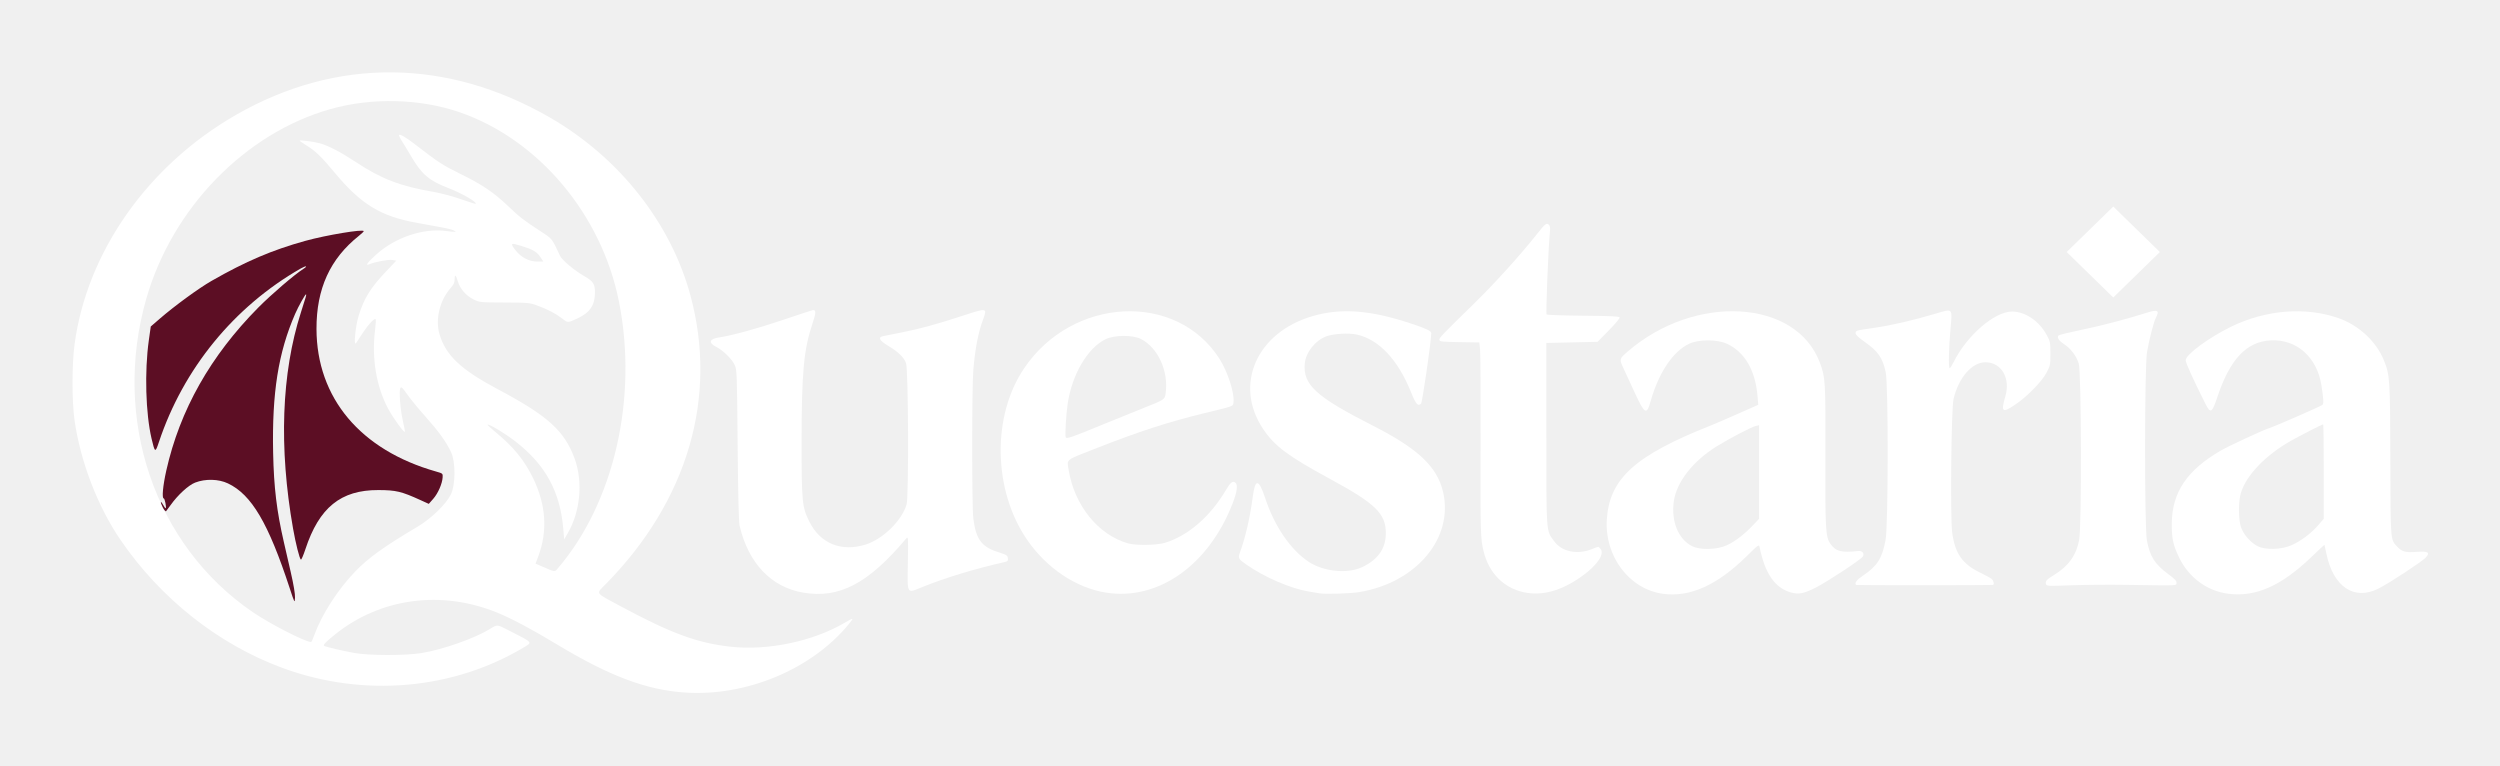
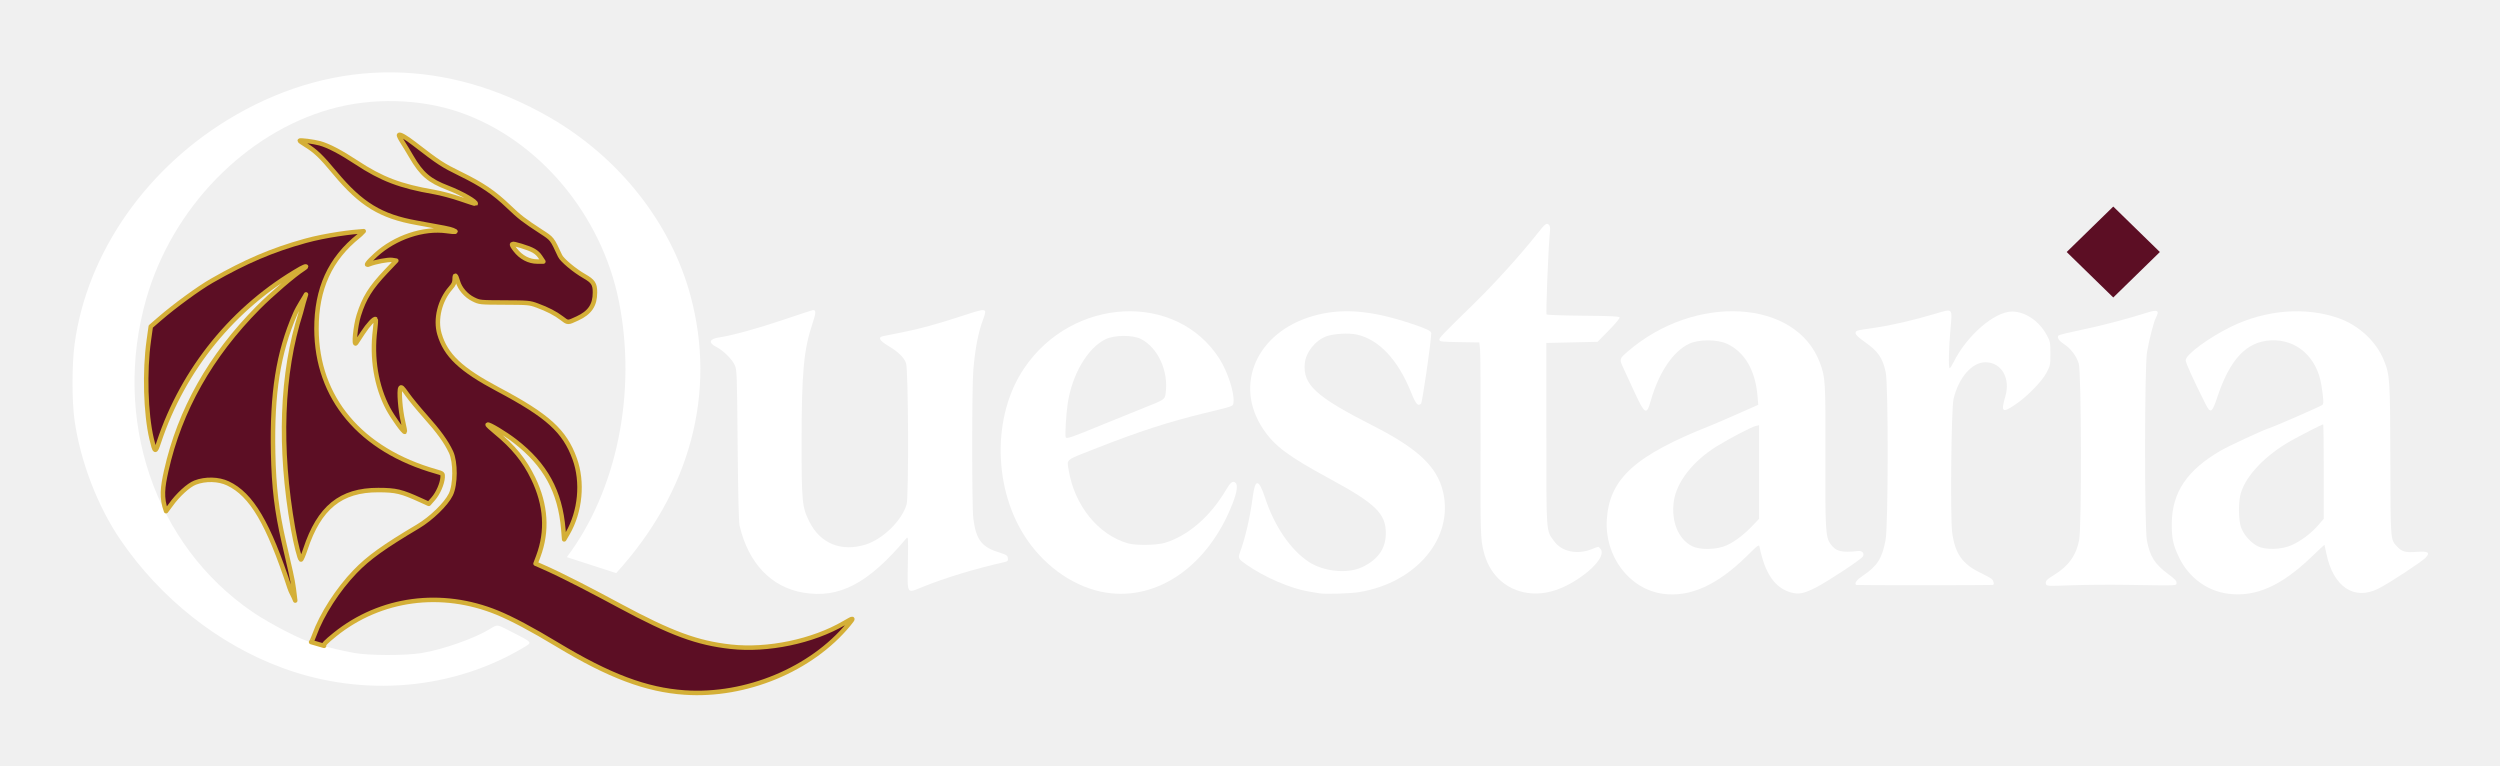
<svg xmlns="http://www.w3.org/2000/svg" width="2227" height="682" viewBox="0 0 2227 682" role="img" aria-labelledby="title desc">
  <g id="questaria-logo" transform="translate(19 -22)">
    <g id="symbol">
-       <path id="dragon-q" fill="#ffffff" d="M591.00,638.90 C556.59,636.55 523.77,624.18 477.00,595.96 C454.88,582.61 436.97,573.08 424.02,567.78 C374.22,547.39 319.96,554.65 279.51,587.12 C271.33,593.69 268.54,596.60 269.71,597.32 C271.21,598.25 286.23,601.79 296.50,603.64 C309.80,606.04 342.05,606.09 356.50,603.75 C375.20,600.71 403.71,590.70 417.15,582.46 C424.19,578.15 423.51,578.11 434.05,583.47 C455.79,594.53 455.33,594.06 448.31,598.28 C384.72,636.58 304.72,643.52 232.63,617.00 C175.75,596.07 124.33,555.47 88.55,503.24 C67.97,473.19 52.60,433.18 47.35,396.00 C44.99,379.32 45.03,346.56 47.43,328.66 C58.47,246.40 112.80,169.25 191.38,124.25 C280.86,73.01 379.40,73.89 470.99,126.76 C532.50,162.26 578.46,220.44 595.99,285.00 C620.64,375.77 593.65,468.03 520.74,542.18 C511.70,551.37 510.53,549.51 533.00,561.60 C578.97,586.31 602.05,594.82 632.12,598.12 C664.89,601.72 705.04,593.33 732.92,577.05 C741.80,571.86 742.06,571.94 736.86,578.25 C703.79,618.38 645.47,642.63 591.00,638.90 Z M260.98,587.75 C267.56,569.48 281.95,547.11 297.40,531.11 C309.29,518.79 322.87,509.04 353.24,491.00 C365.17,483.91 378.45,471.02 382.59,462.50 C386.86,453.70 386.97,433.64 382.79,424.71 C378.51,415.58 371.93,406.45 359.90,392.98 C353.77,386.12 346.47,377.23 343.68,373.23 C339.46,367.19 338.44,366.24 337.66,367.64 C336.26,370.14 337.59,387.19 339.97,397.39 C341.11,402.28 341.87,406.47 341.65,406.69 C340.77,407.56 331.00,394.03 326.71,386.00 C316.15,366.25 311.94,340.72 315.13,315.79 C315.76,310.92 315.98,306.65 315.62,306.29 C314.52,305.19 308.95,311.17 304.11,318.62 C301.58,322.53 298.92,326.58 298.21,327.62 C295.81,331.13 297.63,312.28 300.60,302.86 C305.45,287.46 311.07,278.43 324.88,263.84 L334.03,254.18 330.26,253.57 C326.87,253.03 314.86,255.31 309.75,257.47 C306.04,259.04 308.29,255.90 315.75,249.08 C332.87,233.44 358.25,224.92 378.97,227.84 C387.10,228.99 388.90,228.69 384.39,226.93 C381.44,225.78 377.46,224.98 352.08,220.44 C320.34,214.76 302.63,203.98 279.59,176.33 C266.88,161.07 262.14,156.53 253.18,151.02 C250.33,149.26 248.00,147.62 248.00,147.36 C248.00,146.54 260.34,148.12 265.93,149.66 C273.64,151.79 284.60,157.52 298.50,166.69 C320.91,181.48 337.68,187.87 367.52,193.00 C373.59,194.04 384.37,196.92 391.49,199.40 C398.60,201.88 404.55,203.78 404.71,203.62 C406.24,202.10 392.34,194.08 380.00,189.36 C363.40,183.01 356.57,177.18 347.47,161.59 C344.88,157.14 341.20,151.10 339.30,148.16 C337.41,145.22 336.13,142.54 336.47,142.20 C337.36,141.31 342.65,144.37 350.03,150.07 C371.99,167.02 375.15,169.08 391.12,176.91 C410.61,186.46 420.95,193.47 434.00,205.94 C443.98,215.49 447.54,218.23 463.00,228.31 C473.08,234.88 472.58,234.24 479.90,249.93 C481.67,253.73 492.67,262.95 501.38,267.93 C509.40,272.52 511.00,274.95 511.00,282.51 C511.00,293.83 506.47,300.53 495.33,305.67 C486.49,309.76 487.02,309.77 481.35,305.43 C475.68,301.11 468.83,297.57 459.50,294.14 C452.80,291.67 451.55,291.56 430.41,291.48 C408.37,291.39 408.31,291.39 402.64,288.61 C396.17,285.45 390.66,279.06 388.83,272.60 C387.17,266.78 386.00,265.93 386.00,270.56 C386.00,273.67 385.24,275.38 382.48,278.51 C372.76,289.53 368.64,306.37 372.45,319.49 C377.98,338.50 391.41,351.21 424.50,368.76 C469.07,392.41 483.90,405.83 492.93,430.68 C500.44,451.36 497.97,477.75 486.70,497.09 L483.55,502.50 482.81,493.50 C480.02,459.84 466.91,435.90 439.79,414.95 C431.01,408.16 416.33,399.34 415.38,400.29 C415.11,400.56 418.20,403.49 422.26,406.80 C438.33,419.94 448.19,432.03 456.02,448.21 C467.43,471.79 468.93,495.21 460.47,517.67 L458.05,524.09 462.78,526.14 C475.93,531.83 475.00,531.69 477.90,528.31 C528.12,469.63 549.46,376.38 532.33,290.50 C516.85,212.86 460.53,146.06 390.19,121.90 C355.02,109.82 312.23,108.78 275.50,119.13 C199.51,140.52 134.56,207.28 111.41,287.79 C80.56,395.08 118.59,507.44 206.00,567.18 C221.46,577.75 252.07,593.47 258.12,593.95 C258.45,593.98 259.75,591.19 260.98,587.75 Z M462.33,250.93 C459.27,246.30 455.55,244.14 445.26,241.01 C435.84,238.15 435.32,238.51 440.00,244.64 C445.03,251.23 452.20,255.00 459.71,255.00 L465.03,255.00 462.33,250.93 Z" />
-       <path id="dragon-wing" fill="#5c0e24" d="M239.08,546.00 C220.06,487.97 205.09,462.56 184.02,452.60 C175.67,448.65 163.98,448.36 154.86,451.88 C148.87,454.20 139.34,462.94 132.93,472.00 C131.18,474.48 129.39,476.89 128.95,477.37 C128.52,477.85 127.19,476.34 126.01,474.02 C124.83,471.70 124.08,469.58 124.36,469.31 C124.63,469.04 125.59,470.25 126.50,472.00 C127.41,473.75 128.35,474.98 128.61,474.73 C129.38,473.95 127.80,466.00 126.87,466.00 C125.08,466.00 126.10,454.73 129.10,441.33 C141.17,387.39 168.50,338.95 211.09,295.97 C222.88,284.09 243.15,266.70 251.28,261.51 C255.65,258.72 253.59,258.49 248.80,261.23 C189.40,295.25 144.26,350.53 122.53,415.89 C119.32,425.54 119.00,425.39 116.04,412.85 C110.74,390.31 109.69,352.92 113.57,325.17 L115.30,312.85 123.30,305.92 C136.60,294.41 158.07,278.73 169.50,272.19 C199.92,254.78 223.52,244.71 253.00,236.55 C271.62,231.40 305.00,225.86 305.00,227.93 C305.00,228.33 303.09,230.19 300.75,232.04 C275.02,252.50 262.83,279.23 262.93,315.01 C263.09,376.47 302.06,422.92 369.50,442.05 C375.42,443.73 375.50,443.80 375.30,447.21 C374.97,452.86 371.20,461.49 366.95,466.32 L362.96,470.85 355.73,467.56 C338.51,459.72 333.83,458.60 318.00,458.55 C284.60,458.44 265.27,474.12 253.04,511.26 C251.28,516.62 249.47,520.79 249.03,520.52 C247.84,519.79 244.40,506.14 242.08,493.00 C229.32,420.67 231.71,354.42 249.03,300.40 C253.89,285.23 254.04,284.70 253.60,284.26 C253.07,283.74 246.82,294.91 243.95,301.50 C228.88,336.11 223.19,372.00 224.31,425.50 C224.95,456.14 227.48,477.20 233.88,505.00 C234.95,509.68 237.69,521.60 239.96,531.50 C242.61,543.07 243.98,551.28 243.79,554.50 C243.50,559.48 243.48,559.44 239.08,546.00 Z" />
+       <path id="q-ring" fill="#ffffff" d="M 269.71,597.32 C 271.21,598.25 286.23,601.79 296.5,603.64 C 309.8,606.04 342.05,606.09 356.5,603.75 C 375.2,600.71 403.71,590.7 417.15,582.46 C 424.19,578.15 423.51,578.11 434.05,583.47 C 455.79,594.53 455.33,594.06 448.31,598.28 C 384.72,636.58 304.72,643.52 232.63,617 C 175.75,596.07 124.33,555.47 88.55,503.24 C 67.97,473.19 52.6,433.18 47.35,396 C 44.99,379.32 45.03,346.56 47.43,328.66 C 58.47,246.4 112.8,169.25 191.38,124.25 C 280.86,73.01 379.4,73.89 470.99,126.76 C 532.5,162.26 578.46,220.44 595.99,285 C 619.581,371.871 595.873,460.107 529.881,532.526 L 485.939,518.299 C 530.355,459.373 548.516,371.647 532.33,290.5 C 516.85,212.86 460.53,146.06 390.19,121.9 C 355.02,109.82 312.23,108.78 275.5,119.13 C 199.51,140.52 134.56,207.28 111.41,287.79 C 80.56,395.08 118.59,507.44 206,567.18 C 221.46,577.75 252.07,593.47 258.12,593.95 L 269.71,597.32 Z" />
+       <path id="dragon-body" fill="#5c0e24" fill-rule="evenodd" d="M 260.98,587.75 C 267.56,569.48 281.95,547.11 297.4,531.11 C 309.29,518.79 322.87,509.04 353.24,491 C 365.17,483.91 378.45,471.02 382.59,462.5 C 386.86,453.7 386.97,433.64 382.79,424.71 C 378.51,415.58 371.93,406.45 359.9,392.98 C 353.77,386.12 346.47,377.23 343.68,373.23 C 339.46,367.19 338.44,366.24 337.66,367.64 C 336.26,370.14 337.59,387.19 339.97,397.39 C 341.11,402.28 341.87,406.47 341.65,406.69 C 340.77,407.56 331,394.03 326.71,386 C 316.15,366.25 311.94,340.72 315.13,315.79 C 315.76,310.92 315.98,306.65 315.62,306.29 C 314.52,305.19 308.95,311.17 304.11,318.62 C 301.58,322.53 298.92,326.58 298.21,327.62 C 295.81,331.13 297.63,312.28 300.6,302.86 C 305.45,287.46 311.07,278.43 324.88,263.84 L 334.03,254.18 L 330.26,253.57 C 326.87,253.03 314.86,255.31 309.75,257.47 C 306.04,259.04 308.29,255.9 315.75,249.08 C 332.87,233.44 358.25,224.92 378.97,227.84 C 387.1,228.99 388.9,228.69 384.39,226.93 C 381.44,225.78 377.46,224.98 352.08,220.44 C 320.34,214.76 302.63,203.98 279.59,176.33 C 266.88,161.07 262.14,156.53 253.18,151.02 C 250.33,149.26 248,147.62 248,147.36 C 248,146.54 260.34,148.12 265.93,149.66 C 273.64,151.79 284.6,157.52 298.5,166.69 C 320.91,181.48 337.68,187.87 367.52,193 C 373.59,194.04 384.37,196.92 391.49,199.4 C 398.6,201.88 404.55,203.78 404.71,203.62 C 406.24,202.1 392.34,194.08 380,189.36 C 363.4,183.01 356.57,177.18 347.47,161.59 C 344.88,157.14 341.2,151.1 339.3,148.16 C 337.41,145.22 336.13,142.54 336.47,142.2 C 337.36,141.31 342.65,144.37 350.03,150.07 C 371.99,167.02 375.15,169.08 391.12,176.91 C 410.61,186.46 420.95,193.47 434,205.94 C 443.98,215.49 447.54,218.23 463,228.31 C 473.08,234.88 472.58,234.24 479.9,249.93 C 481.67,253.73 492.67,262.95 501.38,267.93 C 509.4,272.52 511,274.95 511,282.51 C 511,293.83 506.47,300.53 495.33,305.67 C 486.49,309.76 487.02,309.77 481.35,305.43 C 475.68,301.11 468.83,297.57 459.5,294.14 C 452.8,291.67 451.55,291.56 430.41,291.48 C 408.37,291.39 408.31,291.39 402.64,288.61 C 396.17,285.45 390.66,279.06 388.83,272.6 C 387.17,266.78 386,265.93 386,270.56 C 386,273.67 385.24,275.38 382.48,278.51 C 372.76,289.53 368.64,306.37 372.45,319.49 C 377.98,338.5 391.41,351.21 424.5,368.76 C 469.07,392.41 483.9,405.83 492.93,430.68 C 500.44,451.36 497.97,477.75 486.7,497.09 L 483.55,502.5 L 482.81,493.5 C 480.02,459.84 466.91,435.9 439.79,414.95 C 431.01,408.16 416.33,399.34 415.38,400.29 C 415.11,400.56 418.2,403.49 422.26,406.8 C 438.33,419.94 448.19,432.03 456.02,448.21 C 467.43,471.79 468.93,495.21 460.47,517.67 L 458.05,524.09 L 462.78,526.14 C 482.966,534.889 511.86,550.237 533,561.6 C 578.97,586.31 602.05,594.82 632.12,598.12 C 664.89,601.72 705.04,593.33 732.92,577.05 C 741.8,571.86 742.06,571.94 736.86,578.25 C 703.79,618.38 645.47,642.63 591,638.9 C 556.59,636.55 523.77,624.18 477,595.96 C 454.88,582.61 436.97,573.08 424.02,567.78 C 374.22,547.39 319.96,554.65 279.51,587.12 C 271.33,593.69 268.54,596.6 269.71,597.32 L 258.12,593.95 C 258.45,593.98 259.75,591.19 260.98,587.75 Z M 462.33,250.93 C 459.27,246.3 455.55,244.14 445.26,241.01 C 435.84,238.15 435.32,238.51 440.0,244.64 C 445.03,251.23 452.2,255.0 459.71,255.0 L 465.03,255.0 L 462.33,250.93 Z" stroke="#D4AF37" stroke-width="4" stroke-linejoin="round" stroke-linecap="round" />
+       <path id="dragon-wing" fill="#5c0e24" d="M 239.08,546 C 220.06,487.97 205.09,462.56 184.02,452.6 C 175.67,448.65 163.98,448.36 154.86,451.88 C 148.87,454.2 139.34,462.94 132.93,472 C 131.18,474.48 129.39,476.89 128.95,477.37 C 124.6,465.4 125.824,455.968 129.1,441.33 C 141.17,387.39 168.5,338.95 211.09,295.97 C 222.88,284.09 243.15,266.7 251.28,261.51 C 255.65,258.72 253.59,258.49 248.8,261.23 C 189.4,295.25 144.26,350.53 122.53,415.89 C 119.32,425.54 119,425.39 116.04,412.85 C 110.74,390.31 109.69,352.92 113.57,325.17 L 115.3,312.85 L 123.3,305.92 C 136.6,294.41 158.07,278.73 169.5,272.19 C 199.92,254.78 223.52,244.71 253,236.55 C 271.62,231.4 295.2,228.5 305,227.93 C 304,228.7 303.09,230.19 300.75,232.04 C 275.02,252.5 262.83,279.23 262.93,315.01 C 263.09,376.47 302.06,422.92 369.5,442.05 C 375.42,443.73 375.5,443.8 375.3,447.21 C 374.97,452.86 371.2,461.49 366.95,466.32 L 362.96,470.85 L 355.73,467.56 C 338.51,459.72 333.83,458.6 318,458.55 C 284.6,458.44 265.27,474.12 253.04,511.26 C 251.28,516.62 249.47,520.79 249.03,520.52 C 247.84,519.79 244.4,506.14 242.08,493 C 229.32,420.67 231.71,354.42 249.03,300.4 C 250.65,294 252.3,288.2 253.6,284.26 C 252.6,286.5 246.82,294.91 243.95,301.5 C 228.88,336.11 223.19,372 224.31,425.5 C 224.95,456.14 227.48,477.2 233.88,505 C 234.95,509.68 237.69,521.6 239.96,531.5 C 242.6,543.1 243.2,550.5 244,557 C 242.1,552 240.326,549.801 239.08,546 Z" stroke="#D4AF37" stroke-width="4" stroke-linejoin="round" stroke-linecap="round" />
    </g>
    <g id="wordmark">
      <path id="letter-1-u" fill="#ffffff" d="M696.50,549.92 C668.03,545.10 647.71,523.73 639.83,490.36 C639.07,487.11 638.49,463.34 638.09,418.50 C637.51,353.18 637.45,351.39 635.40,347.00 C632.97,341.79 625.14,334.13 619.09,331.05 C611.66,327.26 612.75,323.83 621.80,322.55 C632.40,321.05 656.05,314.56 678.58,306.96 C691.73,302.52 703.45,298.65 704.61,298.36 C708.05,297.48 708.12,300.26 704.92,309.71 C696.97,333.20 695.06,353.81 695.06,416.00 C695.07,469.38 695.48,473.57 701.96,486.65 C711.66,506.22 730.46,513.87 752.15,507.07 C767.53,502.24 784.41,485.70 788.58,471.38 C790.63,464.31 790.21,351.87 788.10,345.50 C786.45,340.51 781.10,335.34 772.01,329.94 C764.63,325.55 762.90,322.51 767.25,321.54 C768.49,321.26 776.25,319.70 784.50,318.07 C800.63,314.88 815.69,310.74 839.58,302.93 C860.34,296.14 860.58,296.19 856.67,306.78 C852.37,318.42 849.67,332.39 848.04,351.50 C846.69,367.39 846.69,473.06 848.04,483.85 C850.35,502.23 855.29,509.04 869.71,513.68 C877.70,516.24 878.53,516.75 878.81,519.22 C879.07,521.48 878.66,522.04 876.31,522.57 C849.05,528.76 822.82,536.73 802.42,545.03 C788.44,550.72 789.25,552.10 789.72,523.30 C790.11,499.50 790.11,499.50 788.00,502.00 C754.33,541.91 728.64,555.36 696.50,549.92 Z" />
      <path id="letter-2-e" fill="#ffffff" d="M966.50,549.96 C939.65,545.79 913.32,528.18 895.86,502.70 C865.60,458.57 864.47,392.77 893.24,350.15 C936.38,286.22 1028.85,281.62 1067.23,341.50 C1074.53,352.90 1080.64,371.62 1079.82,380.13 C1079.45,384.05 1080.94,383.48 1054.00,390.01 C1021.68,397.85 995.27,406.44 955.46,422.10 C929.66,432.24 931.38,430.84 932.92,440.43 C938.06,472.25 959.31,498.54 986.00,506.07 C992.85,508.01 1011.29,507.74 1018.50,505.60 C1039.04,499.50 1058.96,482.33 1073.00,458.62 C1077.20,451.53 1079.13,450.03 1081.53,452.02 C1083.85,453.95 1082.99,460.18 1078.99,470.50 C1057.69,525.44 1012.82,557.14 966.50,549.96 Z M965.00,399.49 C975.17,395.29 989.75,389.39 997.39,386.38 C1018.45,378.07 1018.59,377.98 1019.36,372.41 C1022.08,352.58 1012.60,331.77 997.28,323.94 C990.08,320.27 973.91,320.35 966.00,324.11 C949.99,331.72 935.97,355.47 932.11,381.50 C930.69,391.15 929.59,409.48 930.32,411.40 C931.03,413.25 934.84,411.94 965.00,399.49 Z" />
      <path id="letter-3-s" fill="#ffffff" d="M1156.00,550.47 C1155.17,550.31 1151.12,549.63 1147.00,548.97 C1131.03,546.38 1107.37,536.20 1091.50,525.08 C1084.10,519.90 1083.71,519.21 1085.47,514.39 C1090.50,500.55 1094.59,482.72 1097.04,464.00 C1099.14,448.01 1102.37,448.55 1108.07,465.84 C1116.30,490.80 1130.71,511.87 1146.82,522.49 C1160.02,531.19 1181.21,533.35 1194.16,527.31 C1208.47,520.64 1215.50,510.66 1215.50,497.00 C1215.50,479.53 1206.38,470.63 1166.00,448.74 C1128.30,428.29 1116.44,419.44 1106.15,404.07 C1079.85,364.75 1100.43,318.01 1150.41,303.55 C1175.66,296.25 1201.53,298.17 1237.40,310.03 C1251.57,314.71 1256.04,316.83 1255.98,318.82 C1255.68,327.76 1248.03,380.40 1246.87,381.56 C1244.18,384.25 1242.24,382.04 1237.98,371.46 C1226.23,342.23 1209.04,324.06 1189.22,319.94 C1182.19,318.48 1169.20,319.25 1162.81,321.50 C1152.81,325.02 1144.19,335.78 1143.28,345.86 C1141.59,364.78 1153.22,375.39 1204.00,401.21 C1244.10,421.60 1261.18,437.70 1266.46,460.10 C1276.12,501.07 1243.01,540.82 1192.07,549.41 C1183.94,550.78 1161.02,551.46 1156.00,550.47 Z" />
      <path id="letter-4-t" fill="#ffffff" d="M1338.06,549.50 C1320.20,545.48 1307.39,532.40 1302.64,513.33 C1299.83,502.04 1299.68,496.81 1299.90,418.59 C1300.02,375.19 1299.82,336.83 1299.45,333.36 L1298.77,327.05 1281.15,326.77 C1265.51,326.53 1263.49,326.31 1263.20,324.81 C1262.86,323.06 1265.01,320.81 1294.80,291.73 C1312.34,274.61 1335.53,248.95 1350.14,230.50 C1357.48,221.24 1358.55,220.38 1360.59,222.08 C1361.87,223.14 1362.07,224.62 1361.60,229.45 C1360.21,243.61 1357.92,301.32 1358.71,302.11 C1359.18,302.58 1373.92,303.09 1391.45,303.24 C1416.57,303.44 1423.43,303.78 1423.77,304.80 C1424.01,305.52 1419.67,310.69 1414.14,316.30 L1404.08,326.50 1381.29,327.00 L1358.50,327.50 1358.50,408.50 C1358.50,498.88 1358.16,494.19 1365.52,504.23 C1372.32,513.50 1385.97,516.33 1399.00,511.18 C1405.54,508.59 1404.53,508.67 1406.43,510.57 C1410.89,515.04 1404.17,525.26 1390.20,535.27 C1371.79,548.44 1354.42,553.18 1338.06,549.50 Z" />
      <path id="letter-5-a" fill="#ffffff" d="M1462.50,550.97 C1432.58,546.98 1410.35,517.75 1412.34,485.00 C1414.57,448.42 1437.39,427.74 1505.07,400.98 C1509.07,399.40 1521.09,394.18 1541.38,385.21 L1547.26,382.61 1546.61,374.91 C1544.69,351.89 1535.24,335.64 1519.50,328.30 C1510.69,324.19 1494.36,324.16 1485.66,328.24 C1471.37,334.93 1458.60,353.91 1451.51,379.00 C1447.79,392.16 1446.29,391.36 1437.03,371.35 C1433.00,362.63 1428.41,352.73 1426.85,349.34 C1423.44,341.97 1423.57,341.54 1430.82,335.26 C1490.79,283.34 1580.86,288.43 1602.09,344.94 C1607.08,358.23 1607.25,361.13 1607.05,427.52 C1606.85,493.14 1607.23,500.11 1611.35,506.16 C1616.13,513.18 1621.18,514.52 1636.37,512.82 C1639.90,512.43 1642.06,515.05 1640.43,517.75 C1638.83,520.40 1608.72,540.26 1598.50,545.41 C1587.53,550.93 1583.08,551.76 1575.88,549.61 C1561.90,545.43 1553.33,532.92 1548.49,509.61 C1547.90,506.74 1547.81,506.79 1536.70,517.69 C1510.50,543.37 1486.44,554.16 1462.50,550.97 Z M1519.26,507.72 C1526.37,504.49 1534.69,498.14 1542.25,490.19 L1548.00,484.15 1548.00,442.47 L1548.00,400.78 1545.25,401.39 C1541.38,402.25 1522.42,412.09 1510.59,419.37 C1489.11,432.60 1474.35,451.48 1472.00,468.75 C1469.58,486.50 1476.05,502.30 1488.27,508.49 C1495.51,512.16 1510.32,511.79 1519.26,507.72 Z" />
      <path id="letter-6-r" fill="#ffffff" d="M1634.42,543.08 C1632.78,541.44 1634.78,538.65 1640.25,534.97 C1653.28,526.19 1657.43,519.76 1660.61,503.41 C1663.12,490.48 1663.24,364.51 1660.75,353.36 C1657.87,340.47 1654.03,334.98 1641.92,326.45 C1636.61,322.70 1634.00,320.21 1634.00,318.90 C1634.00,316.41 1633.77,316.48 1651.00,313.97 C1666.16,311.77 1685.27,307.34 1705.38,301.36 C1720.88,296.76 1720.22,296.05 1718.46,315.50 C1716.93,332.33 1716.59,350.00 1717.79,350.00 C1718.23,350.00 1719.75,347.64 1721.18,344.75 C1732.96,320.92 1757.77,299.46 1773.45,299.53 C1785.07,299.58 1797.44,307.95 1804.12,320.26 C1807.35,326.22 1807.50,326.97 1807.50,337.00 C1807.50,347.05 1807.35,347.78 1804.05,354.00 C1799.74,362.11 1786.47,375.58 1775.73,382.74 C1764.55,390.19 1763.31,389.04 1767.38,375.00 C1772.10,358.74 1763.83,344.71 1749.53,344.71 C1737.60,344.71 1725.84,358.28 1721.22,377.36 C1719.18,385.79 1718.20,482.96 1720.02,496.50 C1722.51,514.99 1729.09,524.45 1744.77,532.03 C1749.57,534.36 1754.29,536.95 1755.25,537.78 C1756.99,539.30 1757.68,542.94 1756.25,543.07 C1752.89,543.39 1634.74,543.40 1634.42,543.08 Z" />
      <path id="letter-7-i" fill="#ffffff" d="M1803.68,542.61 C1802.62,539.84 1803.95,538.26 1810.85,534.09 C1823.54,526.42 1830.62,516.50 1833.14,502.85 C1835.42,490.51 1835.10,353.43 1832.77,345.92 C1830.65,339.06 1825.66,332.47 1819.61,328.50 C1814.86,325.39 1813.07,322.53 1814.80,320.80 C1815.35,320.25 1824.28,318.06 1834.65,315.93 C1852.16,312.34 1875.13,306.34 1893.00,300.69 C1903.18,297.48 1904.92,298.38 1901.47,305.06 C1899.50,308.86 1895.59,323.96 1893.58,335.50 C1891.31,348.48 1891.22,491.76 1893.47,503.51 C1896.22,517.89 1900.51,524.60 1912.71,533.62 C1918.54,537.93 1920.06,539.58 1919.81,541.30 C1919.45,543.82 1922.93,543.70 1874.50,542.99 C1859.10,542.76 1837.00,542.95 1825.40,543.40 C1806.44,544.14 1804.24,544.06 1803.68,542.61 Z" />
      <path id="letter-8-a" fill="#ffffff" d="M1965.82,550.90 C1946.92,548.43 1930.66,536.38 1922.09,518.50 C1916.72,507.29 1915.48,501.45 1915.63,488.00 C1915.93,460.44 1929.34,440.65 1959.50,423.25 C1966.42,419.26 1997.16,404.99 2002.00,403.52 C2006.94,402.03 2047.66,384.26 2049.77,382.68 C2051.09,381.69 2050.90,377.89 2048.89,365.08 C2044.97,340.08 2026.69,323.96 2003.67,325.20 C1982.06,326.36 1967.40,342.02 1956.12,376.00 C1951.53,389.80 1950.08,390.65 1945.74,382.00 C1934.47,359.53 1928.00,345.27 1928.00,342.90 C1928.00,337.91 1948.60,322.71 1968.50,313.01 C1999.43,297.93 2034.55,295.12 2064.00,305.36 C2082.16,311.68 2097.69,326.05 2104.53,342.88 C2109.92,356.14 2110.13,359.40 2110.32,431.66 C2110.52,504.64 2110.35,502.46 2116.30,508.83 C2120.65,513.50 2123.63,514.32 2133.60,513.62 C2144.09,512.88 2146.08,514.13 2141.78,518.76 C2138.41,522.39 2109.40,541.41 2099.81,546.28 C2078.15,557.28 2059.42,544.78 2053.37,515.28 C2052.50,511.00 2051.71,507.42 2051.63,507.32 C2051.54,507.22 2046.44,511.99 2040.28,517.90 C2013.14,543.99 1990.34,554.09 1965.82,550.90 Z M2022.37,507.64 C2030.70,503.90 2039.64,497.23 2045.75,490.20 L2051.00,484.16 2051.00,442.08 C2051.00,418.94 2050.77,400.00 2050.48,400.00 C2049.58,400.00 2029.81,410.08 2021.65,414.71 C1999.20,427.42 1982.07,445.25 1977.24,460.90 C1974.85,468.67 1974.88,484.72 1977.30,491.67 C1979.65,498.39 1986.13,505.67 1992.46,508.70 C1999.51,512.08 2013.58,511.58 2022.37,507.64 Z" />
-       <path id="i-diamond" fill="#ffffff" d="M1863.5,206 L1905,246.5 L1863.5,287 L1822,246.5 Z" />
+       <path id="i-diamond" fill="#5c0e24" d="M1863.5,206 L1905,246.5 L1863.5,287 L1822,246.5 Z" />
    </g>
  </g>
</svg>
